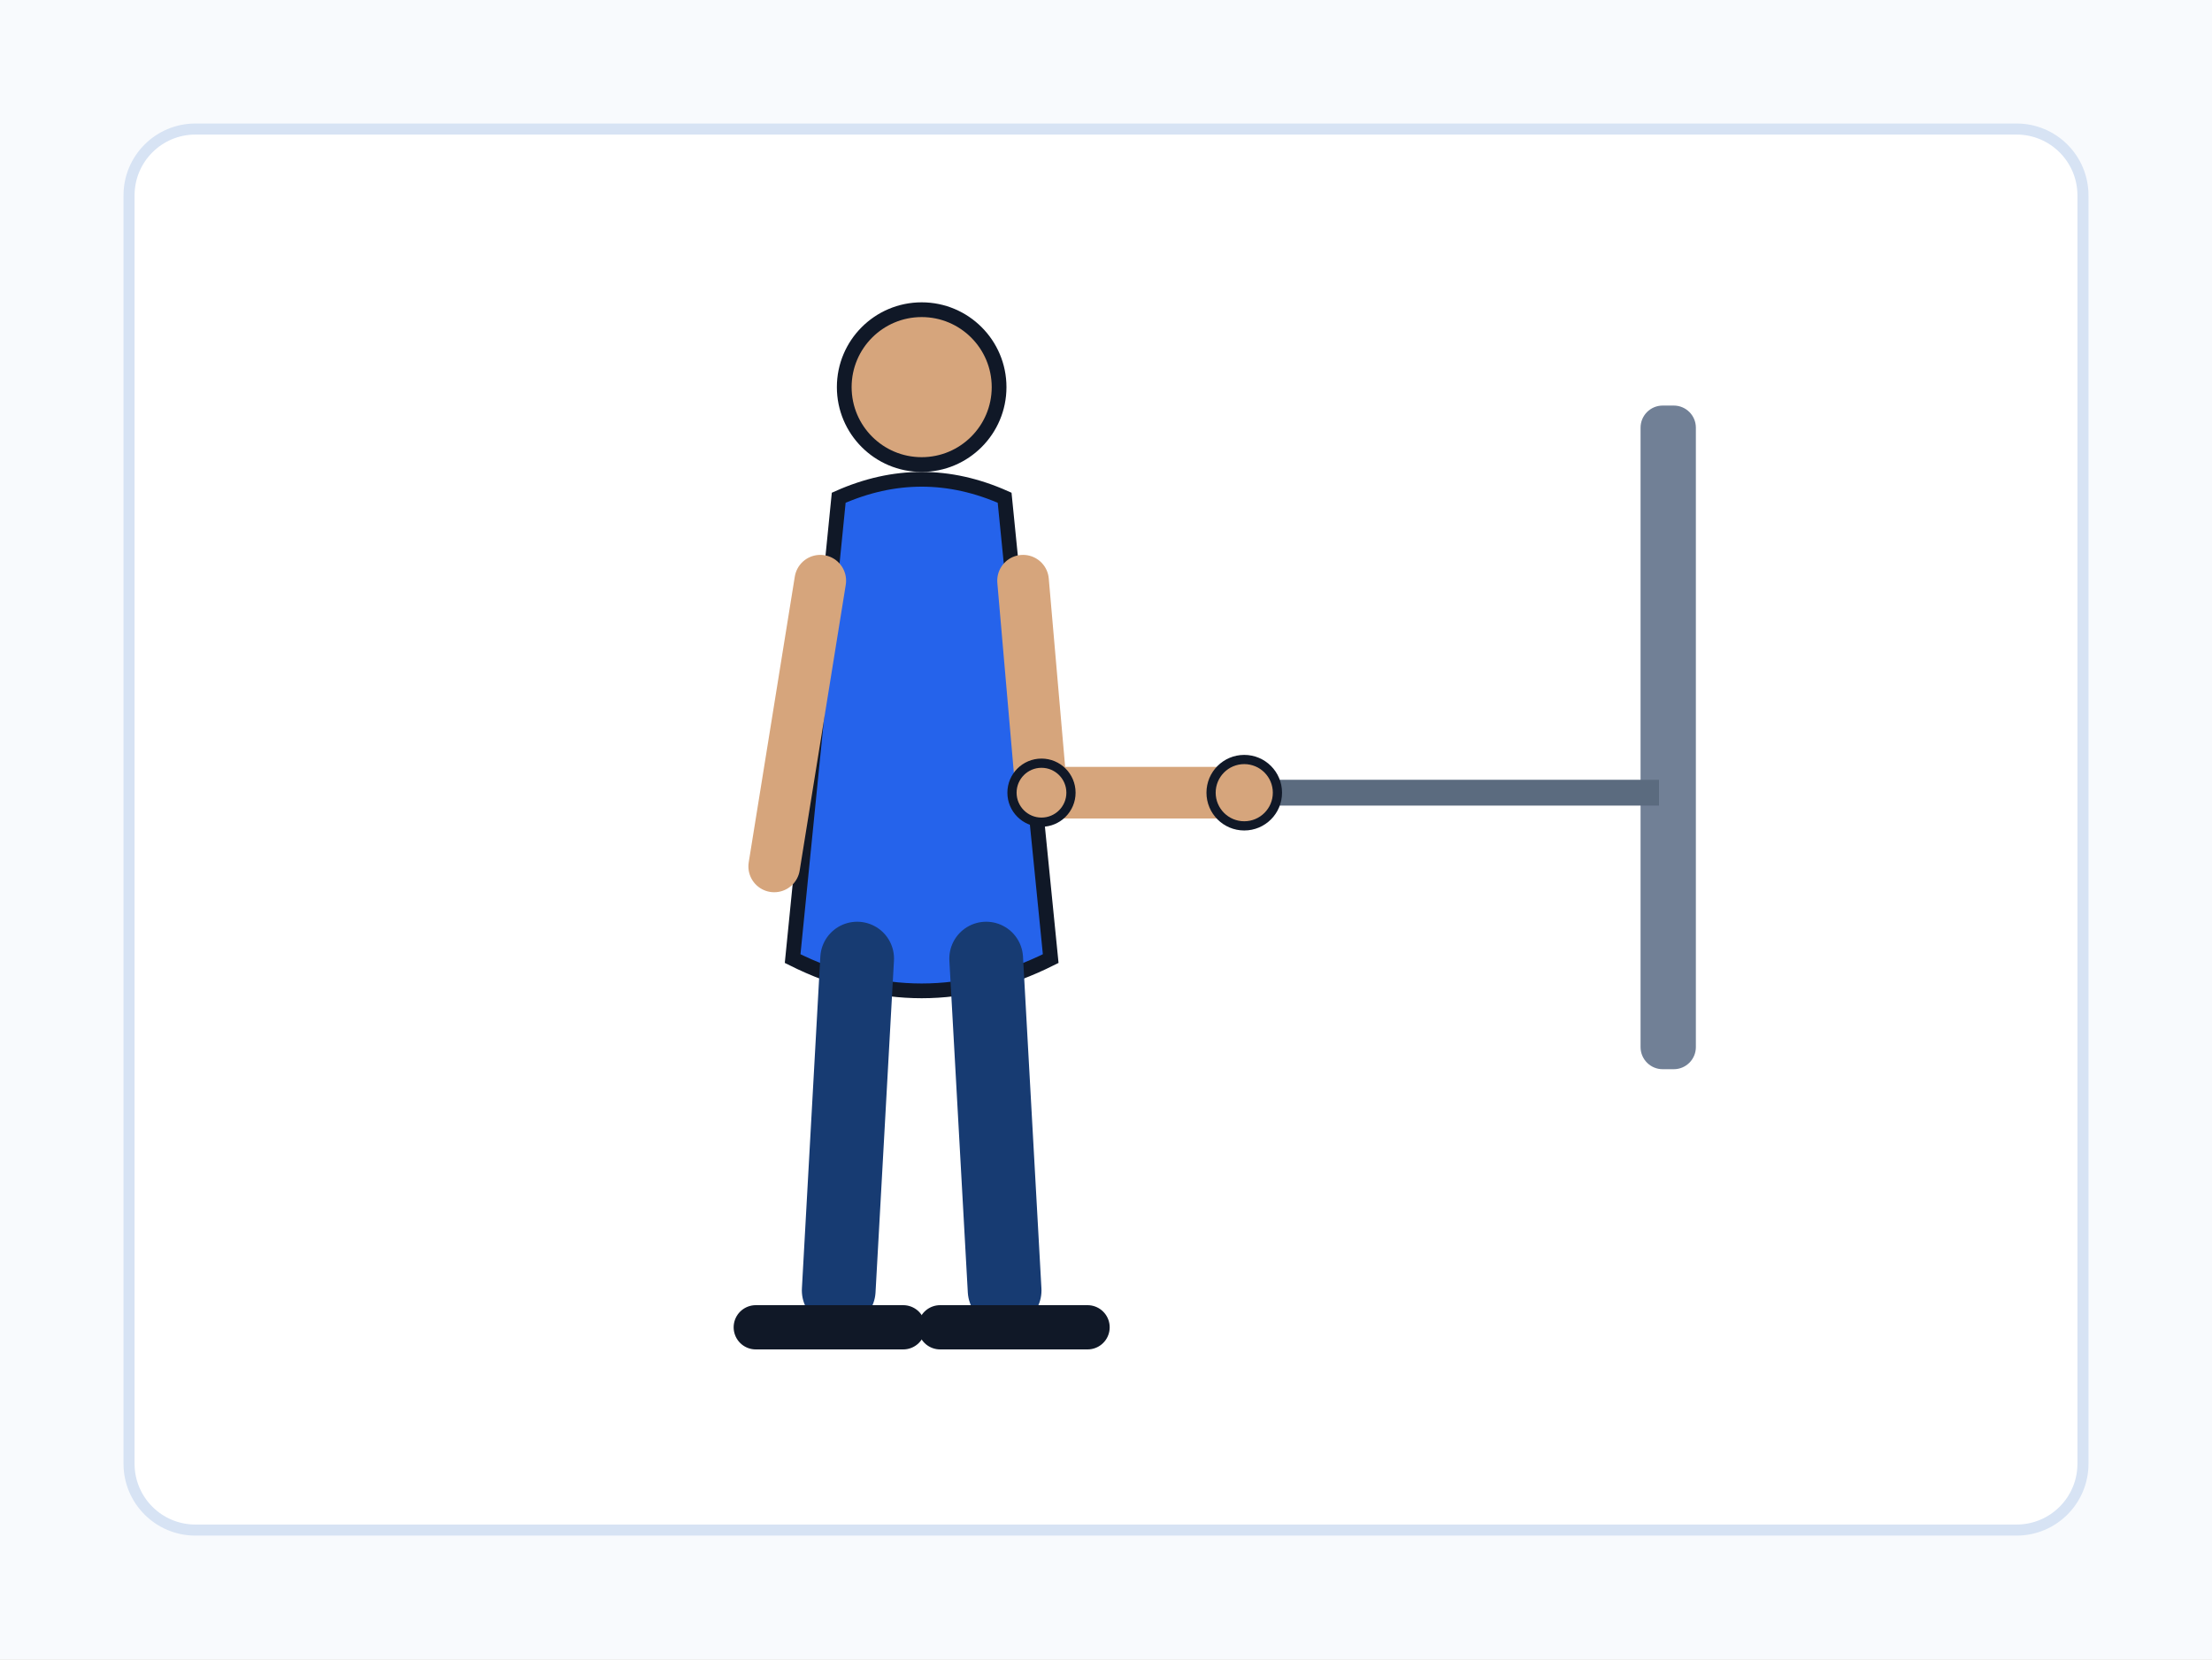
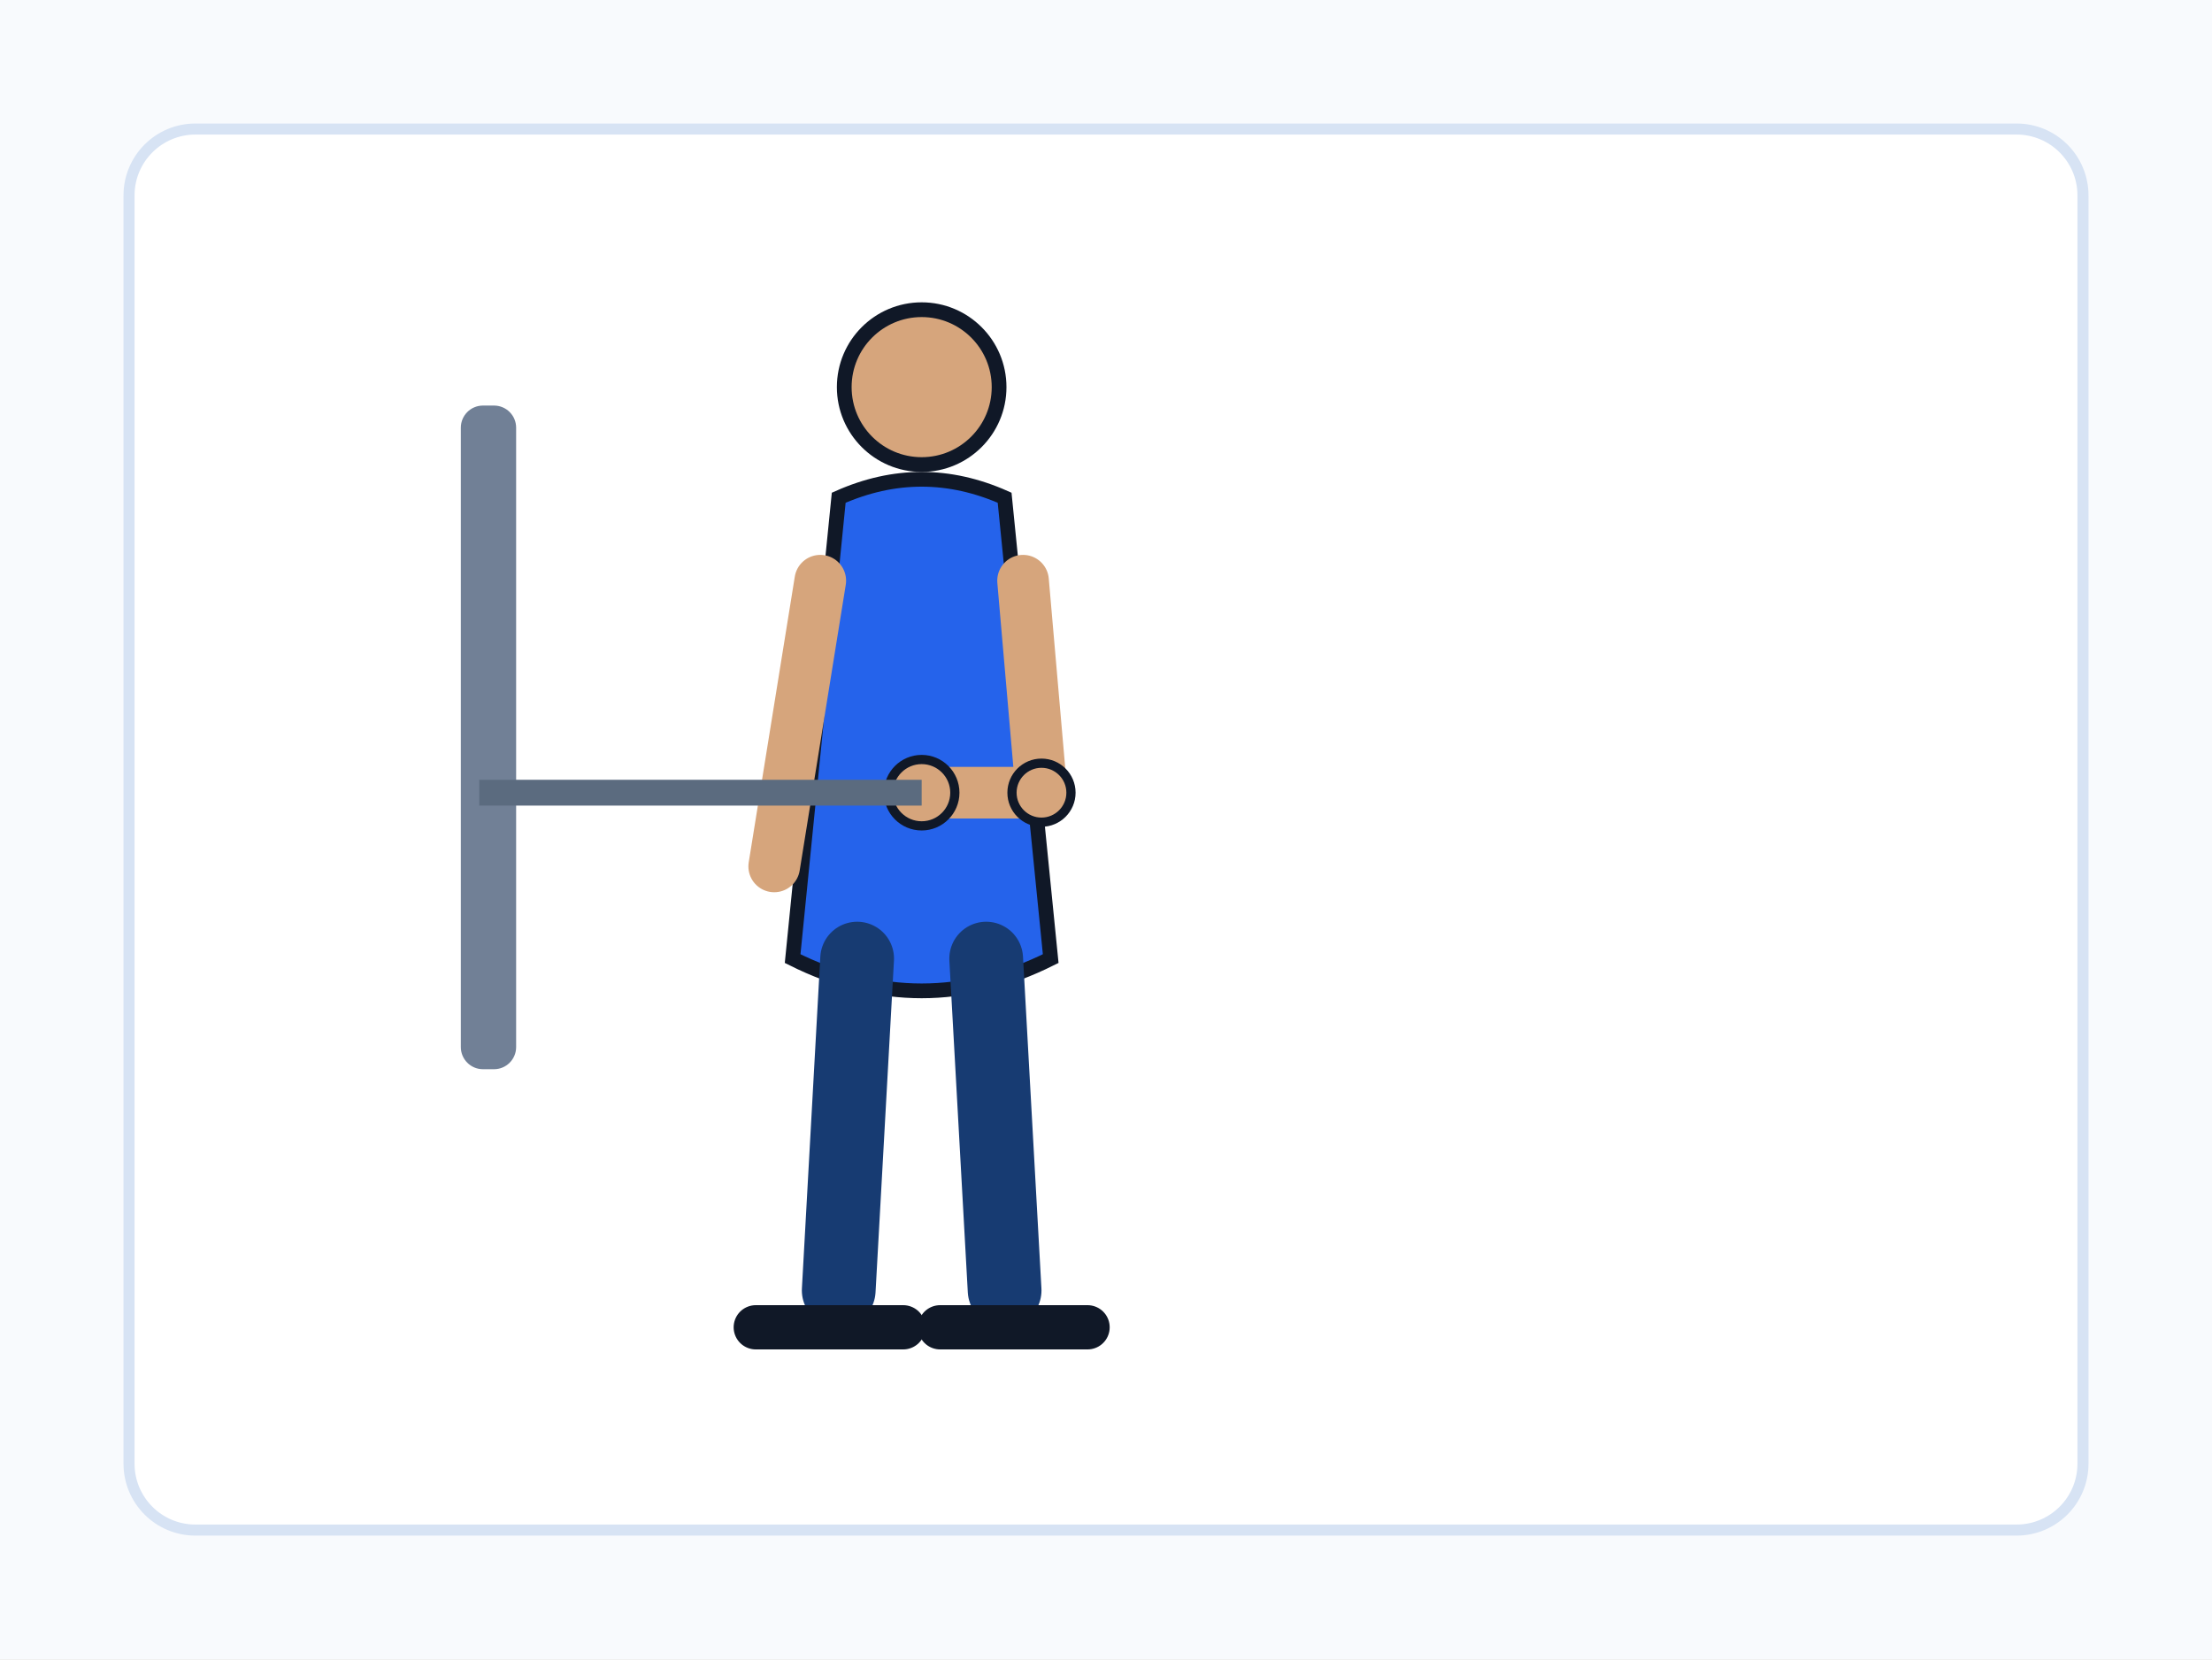
<svg xmlns="http://www.w3.org/2000/svg" width="1200" height="900" viewBox="0 0 1200 900" role="img" aria-labelledby="title desc">
  <rect width="1200" height="900" fill="#F8FAFD" />
  <rect x="70" y="70" width="1060" height="760" rx="36" fill="#FFFFFF" stroke="#D7E3F4" stroke-width="6" />
-   <rect x="890" y="220" width="30" height="360" rx="12" fill="#718096" />
+   <rect x="250" y="220" width="30" height="360" rx="12" fill="#718096" />
  <circle cx="500" cy="210" r="42" fill="#D6A57C" stroke="#101827" stroke-width="8" />
  <path d="M455 270 Q500 250 545 270 L570 520 Q500 555 430 520 Z" fill="#2563EB" stroke="#101827" stroke-width="8" />
  <line x1="445" y1="315" x2="420" y2="470" stroke="#D6A57C" stroke-width="28" stroke-linecap="round" />
  <line x1="555" y1="315" x2="565" y2="430" stroke="#D6A57C" stroke-width="28" stroke-linecap="round" />
-   <line x1="565" y1="430" x2="675" y2="430" stroke="#D6A57C" stroke-width="28" stroke-linecap="round" />
+   <line x1="565" y1="430" x2="500" y2="430" stroke="#D6A57C" stroke-width="28" stroke-linecap="round" />
  <circle cx="565" cy="430" r="16" fill="#D6A57C" stroke="#101827" stroke-width="5" />
-   <circle cx="675" cy="430" r="16" fill="#D6A57C" stroke="#101827" stroke-width="5" />
-   <line x1="675" y1="430" x2="900" y2="430" stroke="#5B6B7F" stroke-width="14" />
+   <circle cx="500" cy="430" r="18" fill="#D6A57C" stroke="#101827" stroke-width="5" />
+   <line x1="500" y1="430" x2="260" y2="430" stroke="#5B6B7F" stroke-width="14" />
  <line x1="465" y1="520" x2="455" y2="700" stroke="#173B72" stroke-width="40" stroke-linecap="round" />
  <line x1="535" y1="520" x2="545" y2="700" stroke="#173B72" stroke-width="40" stroke-linecap="round" />
  <line x1="410" y1="720" x2="490" y2="720" stroke="#101827" stroke-width="24" stroke-linecap="round" />
  <line x1="510" y1="720" x2="590" y2="720" stroke="#101827" stroke-width="24" stroke-linecap="round" />
-   <circle cx="675" cy="430" r="18" fill="#D6A57C" stroke="#101827" stroke-width="5" />
</svg>
